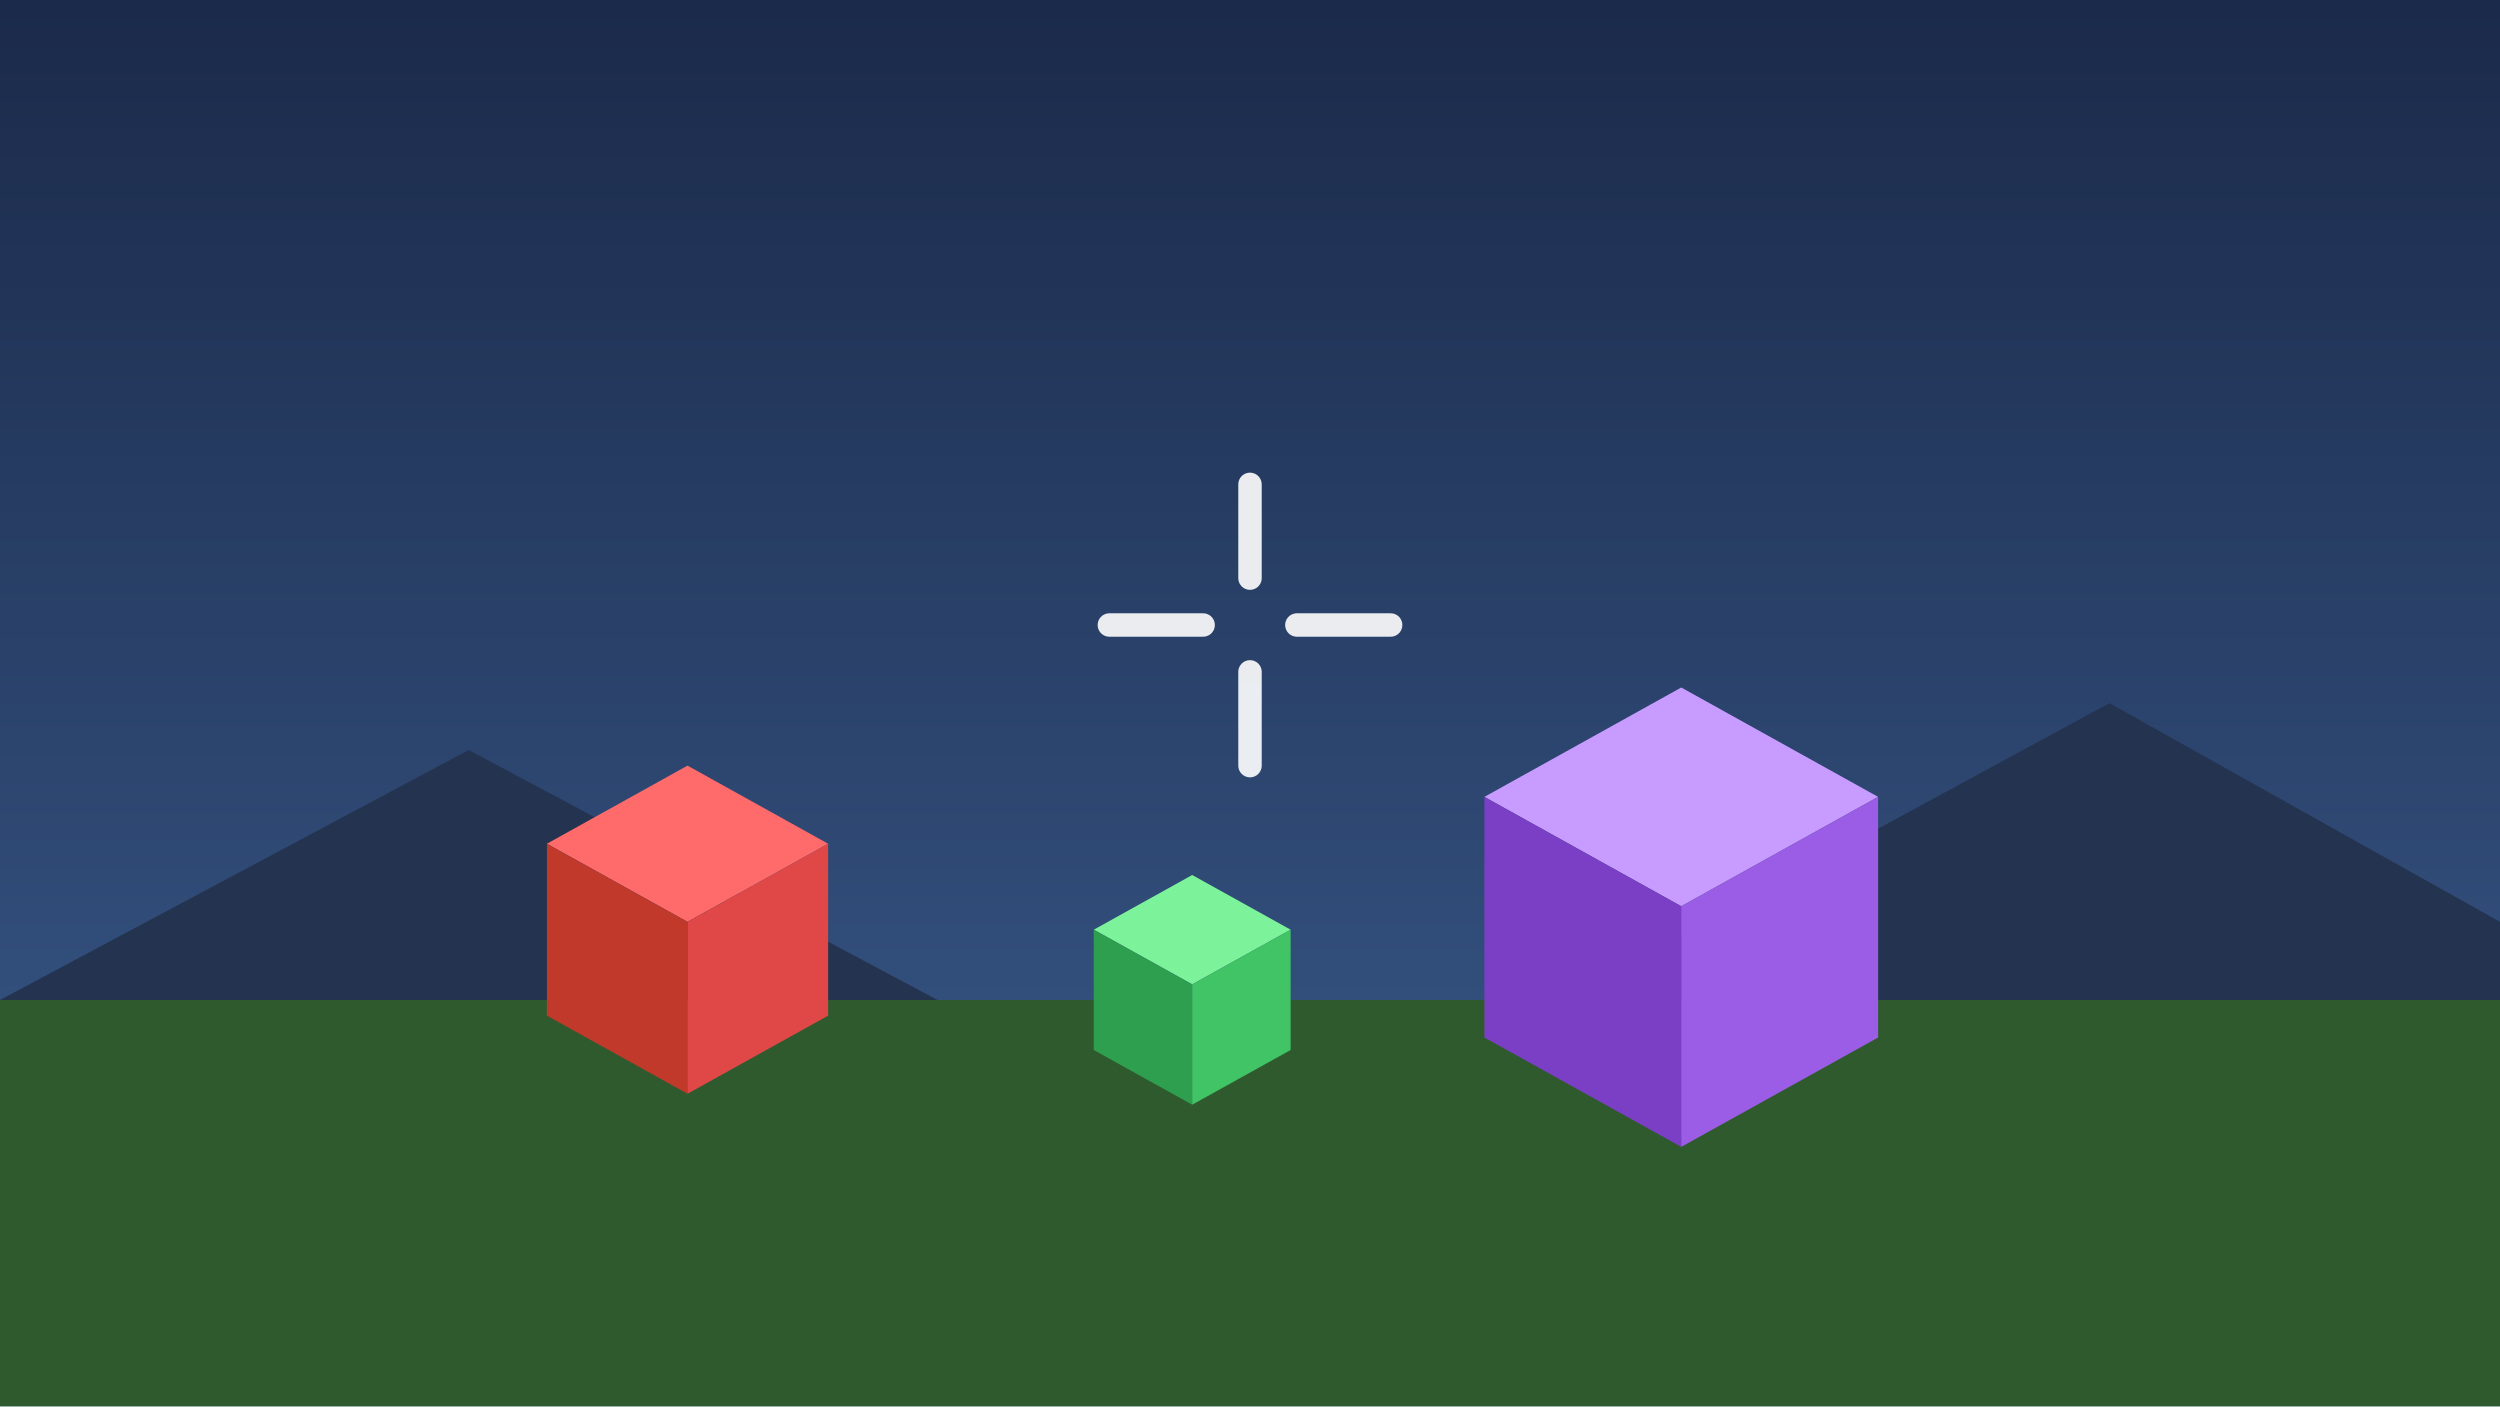
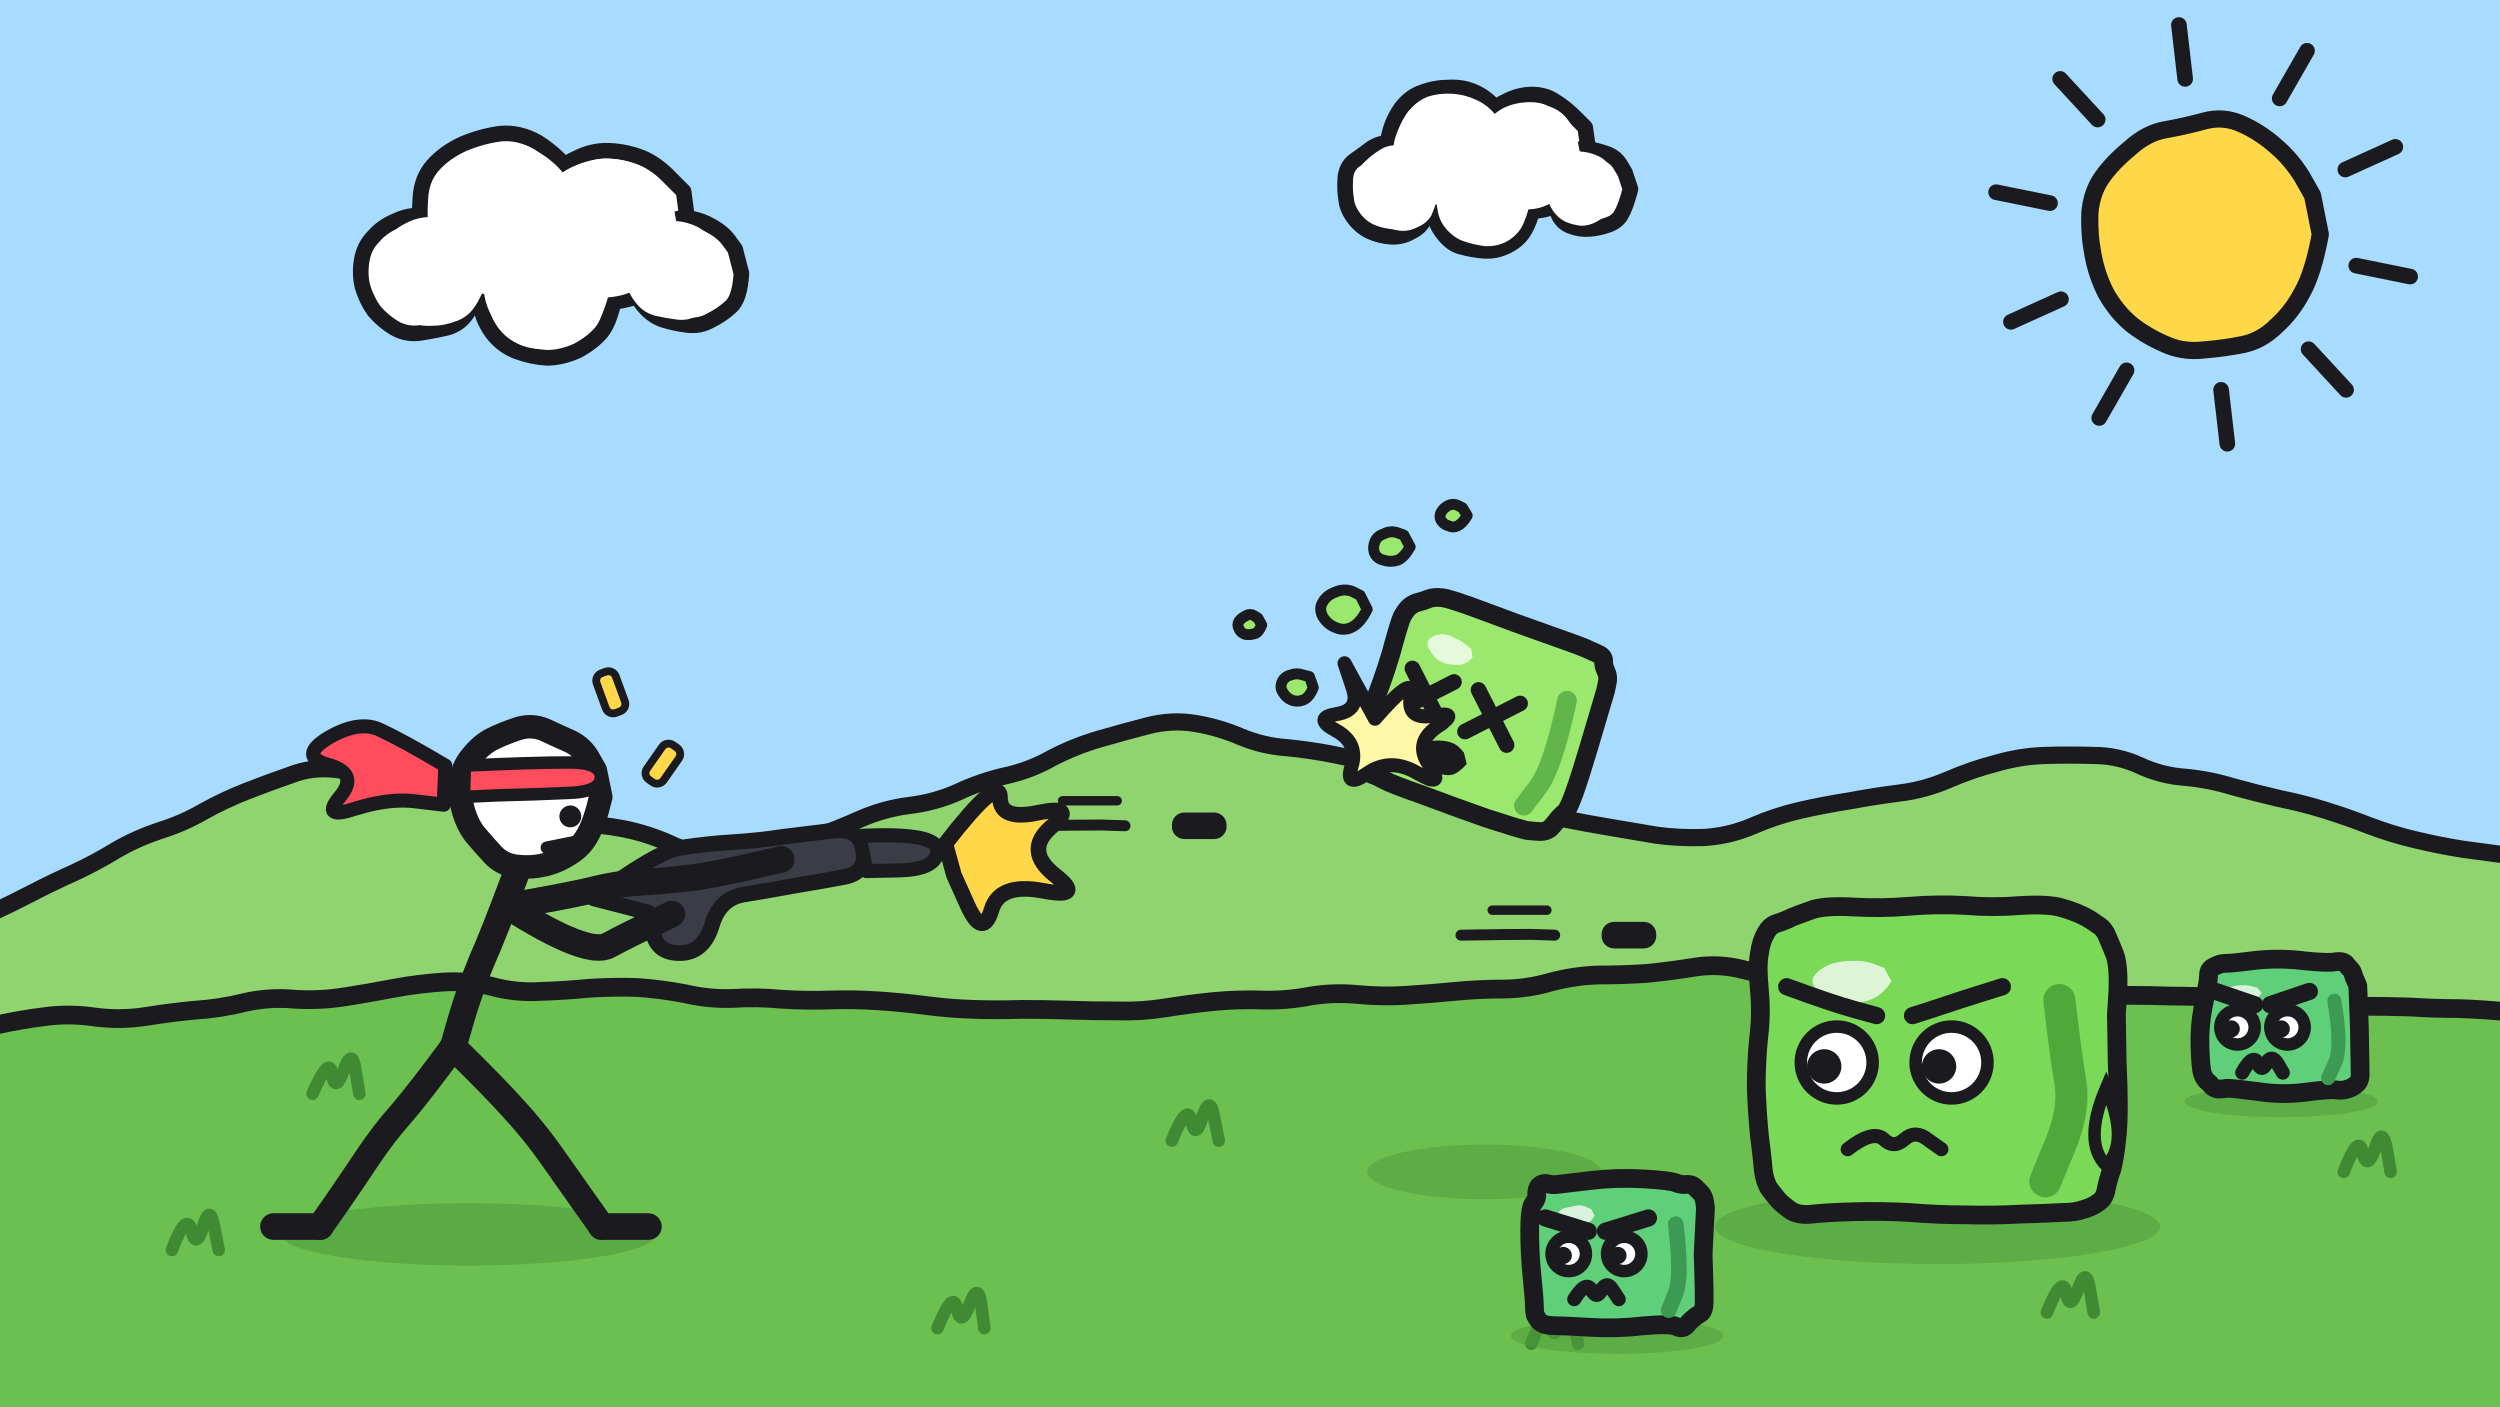
<svg xmlns="http://www.w3.org/2000/svg" viewBox="0 0 320 180">
-   <defs>
-     <linearGradient id="sky" x1="0" y1="0" x2="0" y2="1">
-       <stop offset="0" stop-color="#1b2a4a" />
-       <stop offset="1" stop-color="#3b5d8f" />
-     </linearGradient>
-   </defs>
-   <rect width="320" height="180" fill="url(#sky)" />
-   <rect y="128" width="320" height="52" fill="#2f5a2e" />
-   <polygon points="0,128 60,96 120,128" fill="#24334f" />
-   <polygon points="200,128 270,90 320,118 320,128" fill="#24334f" />
-   <g transform="translate(70,98)">
-     <polygon points="0,10 18,0 36,10 18,20" fill="#ff6b6b" />
-     <polygon points="0,10 18,20 18,42 0,32" fill="#c0392b" />
-     <polygon points="36,10 18,20 18,42 36,32" fill="#e04848" />
+   <rect width="320" height="180" fill="#a8dcff" />
+   <path d="M297.0 30.0 Q296.1 34.9 294.7 37.4 Q293.4 39.9 291.4 41.7 Q289.5 43.6 287.1 44.1 Q284.6 44.6 282.0 44.8 Q279.3 45.1 277.0 44.0 Q274.7 43.0 272.8 41.5 Q270.9 39.9 269.6 37.6 Q268.4 35.3 267.9 32.6 Q267.4 30.0 267.5 27.3 Q267.7 24.7 269.0 22.8 Q270.3 20.9 272.6 19.0 Q274.8 17.0 277.2 16.6 Q279.5 16.2 282.1 15.5 Q284.6 14.8 287.0 15.9 Q289.4 17.0 291.3 18.7 Q293.3 20.4 294.7 22.7 L296.0 25.0 Z" fill="#ffd84a" stroke="#1b1b1f" stroke-width="2.2" stroke-linejoin="round" />
+   <path d="M301.6 34.0 L308.5 35.4" fill="none" stroke="#1b1b1f" stroke-width="2.0" stroke-linecap="round" stroke-linejoin="round" />
+   <path d="M295.5 44.7 L300.3 49.9" fill="none" stroke="#1b1b1f" stroke-width="2.0" stroke-linecap="round" stroke-linejoin="round" />
+   <path d="M284.3 49.9 L285.1 56.8" fill="none" stroke="#1b1b1f" stroke-width="2.0" stroke-linecap="round" stroke-linejoin="round" />
+   <path d="M272.2 47.4 L268.7 53.5" fill="none" stroke="#1b1b1f" stroke-width="2.0" stroke-linecap="round" stroke-linejoin="round" />
+   <path d="M263.8 38.3 L257.4 41.2" fill="none" stroke="#1b1b1f" stroke-width="2.0" stroke-linecap="round" stroke-linejoin="round" />
+   <path d="M262.4 26.0 L255.5 24.6" fill="none" stroke="#1b1b1f" stroke-width="2.0" stroke-linecap="round" stroke-linejoin="round" />
+   <path d="M268.5 15.3 L263.7 10.1" fill="none" stroke="#1b1b1f" stroke-width="2.0" stroke-linecap="round" stroke-linejoin="round" />
+   <path d="M279.7 10.1 L278.9 3.2" fill="none" stroke="#1b1b1f" stroke-width="2.0" stroke-linecap="round" stroke-linejoin="round" />
+   <path d="M291.8 12.6 L295.3 6.5" fill="none" stroke="#1b1b1f" stroke-width="2.0" stroke-linecap="round" stroke-linejoin="round" />
+   <path d="M300.2 21.7 L306.6 18.8" fill="none" stroke="#1b1b1f" stroke-width="2.0" stroke-linecap="round" stroke-linejoin="round" />
+   <path d="M62.1 35.0 Q60.8 38.3 59.9 39.9 Q59.0 41.4 57.4 41.9 Q55.8 42.3 53.9 42.6 Q52.1 42.9 50.5 42.0 Q49.0 41.1 47.9 39.8 Q46.9 38.4 46.4 36.7 Q46.0 35.1 46.3 33.3 Q46.6 31.5 47.8 30.3 Q48.9 29.0 50.6 28.3 Q52.2 27.5 54.0 27.6 Q55.7 27.7 57.4 28.3 Q59.1 28.8 60.1 30.2 L61.0 31.5 Z" fill="#ffffff" stroke="#1b1b1f" stroke-width="2.0" stroke-linejoin="round" />
+   <path d="M75.5 28.0 Q74.2 32.5 72.7 34.5 Q71.2 36.5 68.8 37.7 Q66.4 38.9 63.9 38.5 Q61.5 38.1 59.5 37.4 Q57.5 36.7 55.9 34.7 Q54.3 32.6 54.0 30.3 Q53.6 28.0 53.8 25.5 Q53.9 22.9 55.4 21.2 Q56.9 19.5 59.3 18.4 Q61.7 17.4 64.1 17.1 Q66.5 16.9 68.8 18.2 Q71.0 19.6 72.5 21.4 L74.0 23.2 Z" fill="#ffffff" stroke="#1b1b1f" stroke-width="2.0" stroke-linejoin="round" />
+   <path d="M88.1 29.0 Q87.6 33.7 85.8 35.2 Q84.1 36.8 82.2 37.7 Q80.3 38.5 78.0 38.7 Q75.6 38.9 73.5 38.0 Q71.4 37.1 70.4 35.2 Q69.4 33.2 68.8 31.1 Q68.1 29.0 68.6 27.0 Q69.0 25.0 70.3 23.1 Q71.5 21.3 73.7 20.3 Q75.8 19.2 78.0 19.3 Q80.2 19.4 82.2 20.2 Q84.1 21.0 85.8 22.8 L87.5 24.5 Z" fill="#ffffff" stroke="#1b1b1f" stroke-width="2.0" stroke-linejoin="round" />
+   <path d="M94.9 35.0 Q94.7 38.3 93.5 39.3 Q92.4 40.3 91.0 41.0 Q89.6 41.8 88.0 41.6 Q86.4 41.4 85.1 41.0 Q83.7 40.6 82.6 39.4 Q81.5 38.2 81.1 36.6 Q80.8 35.0 81.1 33.5 Q81.4 31.9 82.6 30.7 Q83.8 29.6 85.1 28.7 Q86.5 27.8 88.0 27.9 Q89.6 28.1 91.0 28.9 Q92.5 29.7 93.3 30.8 L94.1 31.9 Z" fill="#ffffff" stroke="#1b1b1f" stroke-width="2.0" stroke-linejoin="round" />
+   <path d="M78.9 37.0 Q78.2 41.0 77.0 42.5 Q75.8 43.9 73.9 44.9 Q71.9 45.8 70.0 45.8 Q68.1 45.7 66.2 45.0 Q64.3 44.3 63.0 42.6 Q61.7 40.8 61.5 38.9 Q61.2 37.1 61.8 35.1 Q62.3 33.2 63.5 31.7 Q64.6 30.3 66.3 29.0 Q68.0 27.8 69.9 28.1 Q71.8 28.5 73.7 29.3 Q75.6 30.1 76.9 31.6 L78.3 33.2 Z" fill="#ffffff" stroke="#1b1b1f" stroke-width="2.0" stroke-linejoin="round" />
+   <path d="M62.8 34.8 Q61.7 37.9 60.8 39.2 Q59.9 40.6 58.4 41.1 Q56.9 41.7 55.3 41.7 Q53.6 41.8 52.1 41.1 Q50.6 40.4 49.6 39.2 Q48.7 37.9 48.1 36.3 Q47.6 34.7 48.1 33.2 Q48.6 31.6 49.6 30.4 Q50.6 29.2 52.1 28.5 Q53.7 27.7 55.3 27.8 Q57.0 27.9 58.4 28.5 Q59.9 29.1 60.9 30.3 L61.8 31.6 Z" fill="#ffffff" />
+   <path d="M75.1 28.3 Q74.0 32.6 72.5 34.3 Q71.0 36.1 68.8 37.2 Q66.7 38.4 64.4 38.1 Q62.1 37.8 60.2 37.1 Q58.3 36.4 56.9 34.5 Q55.5 32.6 55.2 30.5 Q54.8 28.3 55.1 26.0 Q55.3 23.7 56.6 22.1 Q57.9 20.4 60.1 19.6 Q62.3 18.7 64.6 18.4 Q66.8 18.1 68.8 19.4 Q70.9 20.6 72.2 22.3 L73.6 23.9 Z" fill="#ffffff" />
+   <path d="M86.7 29.2 Q86.0 33.4 84.5 34.8 Q82.9 36.3 81.2 37.2 Q79.5 38.0 77.4 38.1 Q75.2 38.2 73.4 37.4 Q71.5 36.6 70.4 34.9 Q69.3 33.2 68.9 31.2 Q68.5 29.3 68.7 27.3 Q68.9 25.4 70.2 23.8 Q71.4 22.2 73.4 21.3 Q75.4 20.4 77.4 20.3 Q79.5 20.3 81.3 21.0 Q83.1 21.8 84.6 23.5 L86.0 25.1 Z" fill="#ffffff" />
+   <path d="M92.9 34.8 Q92.6 37.6 91.6 38.7 Q90.6 39.7 89.3 40.4 Q88.0 41.1 86.6 40.9 Q85.1 40.7 83.8 40.4 Q82.4 40.0 81.5 38.9 Q80.5 37.7 80.1 36.2 Q79.8 34.7 80.2 33.3 Q80.5 31.9 81.6 30.8 Q82.7 29.7 83.9 28.9 Q85.2 28.1 86.6 28.3 Q88.0 28.4 89.4 29.1 Q90.7 29.9 91.5 30.9 L92.3 31.9 Z" fill="#ffffff" />
+   <path d="M78.2 36.6 Q77.4 40.1 76.3 41.4 Q75.2 42.8 73.5 43.6 Q71.8 44.4 69.9 44.6 Q68.1 44.8 66.5 44.1 Q64.8 43.3 63.7 41.7 Q62.5 40.0 62.1 38.3 Q61.7 36.6 62.3 34.8 Q62.8 33.0 63.9 31.6 Q64.9 30.3 66.6 29.2 Q68.2 28.1 70.0 28.4 Q71.7 28.7 73.4 29.5 Q75.1 30.3 76.2 31.7 L77.4 33.1 Z" fill="#ffffff" />
+   <path d="M183.9 24.2 Q183.0 26.8 182.4 27.9 Q181.9 29.1 180.6 29.7 Q179.4 30.4 178.0 30.3 Q176.6 30.2 175.3 29.6 Q174.1 29.0 173.3 27.9 Q172.4 26.7 172.3 25.5 Q172.1 24.2 172.2 22.8 Q172.3 21.4 173.3 20.6 Q174.3 19.9 175.5 19.0 Q176.7 18.2 178.0 18.3 Q179.4 18.4 180.4 19.0 Q181.5 19.6 182.3 20.7 L183.2 21.7 Z" fill="#ffffff" stroke="#1b1b1f" stroke-width="2.0" stroke-linejoin="round" />
+   <path d="M193.5 19.0 Q193.0 22.4 191.8 24.1 Q190.7 25.7 189.0 26.2 Q187.4 26.6 185.5 26.7 Q183.7 26.8 182.0 26.1 Q180.4 25.4 179.2 24.0 Q178.0 22.7 177.7 20.9 Q177.3 19.0 177.8 17.3 Q178.2 15.5 179.3 13.9 Q180.5 12.3 182.1 11.8 Q183.7 11.2 185.5 11.2 Q187.4 11.1 189.0 11.9 Q190.6 12.7 191.6 14.1 L192.6 15.5 Z" fill="#ffffff" stroke="#1b1b1f" stroke-width="2.0" stroke-linejoin="round" />
+   <path d="M203.4 19.8 Q202.5 22.9 201.6 24.2 Q200.7 25.5 199.2 26.3 Q197.7 27.0 196.1 27.0 Q194.5 27.1 193.1 26.2 Q191.7 25.3 190.4 24.2 Q189.1 23.1 188.7 21.4 Q188.3 19.7 188.7 18.1 Q189.2 16.5 190.1 15.2 Q191.0 13.8 192.7 13.0 Q194.4 12.1 196.1 12.1 Q197.8 12.1 199.1 13.0 Q200.4 13.8 201.7 15.1 L202.9 16.3 Z" fill="#ffffff" stroke="#1b1b1f" stroke-width="2.0" stroke-linejoin="round" />
+   <path d="M208.7 24.2 Q208.1 26.5 207.5 27.5 Q207.0 28.4 205.8 28.8 Q204.7 29.2 203.5 29.3 Q202.3 29.4 201.2 29.0 Q200.0 28.6 199.5 27.5 Q199.0 26.5 198.9 25.4 Q198.7 24.3 198.8 23.2 Q198.9 22.2 199.4 21.0 Q200.0 19.8 201.2 19.4 Q202.4 18.9 203.5 19.1 Q204.6 19.3 205.7 19.7 Q206.8 20.1 207.4 21.1 L208.0 22.1 Z" fill="#ffffff" stroke="#1b1b1f" stroke-width="2.0" stroke-linejoin="round" />
+   <path d="M196.5 25.8 Q195.8 28.5 195.0 29.7 Q194.3 30.8 192.9 31.5 Q191.5 32.2 190.0 32.1 Q188.5 32.0 187.1 31.6 Q185.8 31.3 184.8 30.0 Q183.8 28.8 183.5 27.3 Q183.2 25.7 183.6 24.2 Q183.9 22.6 184.8 21.4 Q185.6 20.2 187.0 19.8 Q188.5 19.4 190.0 19.1 Q191.6 18.8 192.9 19.5 Q194.2 20.3 195.1 21.5 L195.9 22.7 Z" fill="#ffffff" stroke="#1b1b1f" stroke-width="2.0" stroke-linejoin="round" />
+   <path d="M184.4 24.1 Q183.7 26.5 183.2 27.6 Q182.6 28.6 181.4 29.1 Q180.2 29.7 179.0 29.5 Q177.8 29.3 176.6 28.9 Q175.4 28.4 174.7 27.4 Q174.0 26.3 173.8 25.2 Q173.7 24.1 173.8 22.8 Q173.8 21.6 174.7 20.7 Q175.5 19.9 176.6 19.2 Q177.7 18.5 179.0 18.6 Q180.2 18.8 181.3 19.2 Q182.4 19.6 183.2 20.7 L184.0 21.7 Z" fill="#ffffff" />
+   <path d="M193.2 19.2 Q192.7 22.4 191.7 23.9 Q190.6 25.4 189.1 25.9 Q187.6 26.4 185.9 26.4 Q184.2 26.4 182.6 25.8 Q181.0 25.3 180.1 23.9 Q179.3 22.5 178.7 20.9 Q178.1 19.2 178.6 17.6 Q179.1 16.0 180.1 14.5 Q181.2 13.0 182.7 12.4 Q184.2 11.9 185.9 12.0 Q187.5 12.1 189.0 12.8 Q190.5 13.5 191.5 14.8 L192.5 16.0 Z" fill="#ffffff" />
+   <path d="M202.3 19.9 Q201.6 22.9 200.7 24.0 Q199.9 25.2 198.5 26.0 Q197.1 26.8 195.5 26.8 Q194.0 26.8 192.7 26.0 Q191.5 25.1 190.3 24.1 Q189.2 23.1 188.9 21.5 Q188.5 19.9 188.9 18.5 Q189.3 17.0 190.2 15.8 Q191.0 14.6 192.5 13.8 Q194.0 13.1 195.6 13.1 Q197.1 13.1 198.5 13.7 Q199.9 14.2 200.8 15.5 L201.7 16.8 Z" fill="#ffffff" />
+   <path d="M207.2 24.1 Q206.6 26.2 206.1 26.9 Q205.5 27.7 204.5 28.3 Q203.5 28.9 202.4 28.9 Q201.4 28.8 200.4 28.4 Q199.4 27.9 198.8 27.0 Q198.2 26.1 198.0 25.1 Q197.9 24.1 197.9 23.1 Q198.0 22.1 198.7 21.1 Q199.3 20.2 200.3 19.7 Q201.4 19.2 202.4 19.4 Q203.5 19.5 204.4 19.9 Q205.4 20.3 206.0 21.2 L206.6 22.1 Z" fill="#ffffff" />
+   <path d="M196.0 25.4 Q195.4 28.0 194.7 29.2 Q194.0 30.3 192.7 31.0 Q191.4 31.6 190.0 31.5 Q188.6 31.3 187.4 30.9 Q186.2 30.5 185.2 29.4 Q184.2 28.3 184.0 26.8 Q183.7 25.4 184.2 24.1 Q184.7 22.7 185.3 21.7 Q186.0 20.6 187.3 20.1 Q188.6 19.5 190.0 19.3 Q191.4 19.1 192.6 19.8 Q193.7 20.5 194.6 21.6 L195.5 22.7 Z" fill="#ffffff" />
+   <path d="M-10.0 120.0 Q-4.1 118.2 -1.4 117.0 Q1.4 115.7 4.1 114.3 Q6.8 112.9 9.5 111.7 Q12.3 110.4 14.9 108.8 Q17.5 107.3 20.5 106.3 Q23.4 105.4 26.0 103.9 Q28.7 102.4 31.5 101.3 Q34.3 100.2 37.2 99.2 Q40.0 98.1 43.1 98.5 Q46.2 98.8 49.3 99.5 Q52.3 100.2 55.3 101.3 Q58.3 102.4 61.4 102.8 Q64.4 103.3 67.4 104.3 Q70.4 105.3 73.6 105.4 Q76.8 105.5 79.9 106.1 Q82.9 106.7 85.8 108.0 Q88.7 109.4 91.9 109.8 Q95.1 110.2 98.1 109.2 Q101.2 108.3 104.2 107.2 Q107.3 106.1 110.2 104.8 Q113.2 103.5 116.4 103.1 Q119.7 102.7 122.6 101.4 Q125.6 100.0 128.7 99.3 Q131.9 98.6 134.7 97.0 Q137.6 95.5 140.7 94.6 Q143.8 93.7 146.9 92.9 Q150.0 92.1 153.0 92.6 Q156.0 93.1 158.8 94.3 Q161.7 95.5 164.7 95.7 Q167.8 96.0 170.8 96.6 Q173.8 97.2 176.7 98.0 Q179.7 98.7 182.6 99.6 Q185.5 100.4 188.4 101.6 Q191.2 102.9 194.2 103.6 Q197.1 104.2 200.1 104.8 Q203.1 105.4 206.1 105.9 Q209.1 106.4 212.0 106.9 Q214.8 107.3 218.1 107.2 Q221.4 107.0 224.4 105.7 Q227.4 104.4 230.5 103.7 Q233.6 103.0 236.8 102.5 Q240.0 101.9 243.2 101.5 Q246.4 101.1 249.4 99.8 Q252.4 98.5 255.5 97.7 Q258.6 96.8 261.7 96.7 Q264.8 96.6 268.0 96.7 Q271.1 96.7 273.9 98.0 Q276.7 99.3 279.8 99.5 Q282.9 99.8 285.8 100.7 Q288.7 101.5 291.7 102.2 Q294.7 102.8 297.6 103.7 Q300.5 104.6 303.3 105.7 Q306.2 106.8 309.2 107.5 Q312.1 108.2 315.2 108.7 Q318.2 109.1 321.2 109.5 Q324.2 109.9 327.4 111.0 Q330.5 112.0 330.4 115.0 Q330.3 118.0 329.9 121.0 Q329.5 124.0 329.4 127.0 Q329.3 130.0 330.0 133.0 Q330.8 136.0 330.5 139.0 Q330.3 142.0 329.8 145.0 Q329.3 148.0 329.9 151.0 Q330.6 154.0 330.6 157.0 Q330.7 160.0 330.5 163.0 Q330.4 166.0 329.9 169.0 Q329.4 172.0 329.9 175.0 Q330.4 178.0 330.0 181.0 Q329.6 184.0 329.8 187.3 Q330.0 190.6 327.0 190.2 Q323.9 189.7 320.9 190.1 Q317.9 190.5 314.8 190.2 Q311.8 189.8 308.8 189.7 Q305.7 189.6 302.7 189.5 Q299.6 189.4 296.6 189.7 Q293.6 190.1 290.5 189.7 Q287.5 189.2 284.5 189.7 Q281.4 190.1 278.4 189.7 Q275.4 189.3 272.3 189.3 Q269.3 189.3 266.2 189.3 Q263.2 189.2 260.2 189.9 Q257.1 190.6 254.1 190.5 Q251.1 190.4 248.0 190.0 Q245.0 189.7 242.0 189.5 Q238.9 189.4 235.9 189.9 Q232.9 190.4 229.8 190.0 Q226.8 189.6 223.8 189.8 Q220.7 190.0 217.7 190.4 Q214.6 190.8 211.6 190.7 Q208.6 190.7 205.5 190.7 Q202.5 190.8 199.5 190.6 Q196.4 190.4 193.4 189.9 Q190.4 189.3 187.3 189.5 Q184.3 189.7 181.2 189.6 Q178.2 189.4 175.2 189.4 Q172.1 189.3 169.1 189.8 Q166.1 190.2 163.0 189.9 Q160.0 189.7 157.0 189.7 Q153.9 189.8 150.9 189.7 Q147.9 189.7 144.8 190.2 Q141.8 190.7 138.8 190.0 Q135.7 189.4 132.7 190.0 Q129.6 190.5 126.6 190.3 Q123.6 190.1 120.5 189.9 Q117.5 189.7 114.5 189.7 Q111.4 189.6 108.4 189.5 Q105.4 189.5 102.3 189.9 Q99.3 190.3 96.2 190.3 Q93.2 190.3 90.2 190.0 Q87.1 189.6 84.1 190.2 Q81.1 190.7 78.0 190.1 Q75.0 189.4 72.0 189.8 Q68.9 190.3 65.9 190.2 Q62.9 190.2 59.8 190.2 Q56.8 190.3 53.8 190.0 Q50.7 189.7 47.7 190.1 Q44.6 190.5 41.6 190.6 Q38.6 190.6 35.5 190.6 Q32.5 190.7 29.5 190.6 Q26.4 190.6 23.4 190.2 Q20.4 189.8 17.3 189.5 Q14.3 189.2 11.2 190.0 Q8.2 190.8 5.2 190.4 Q2.1 190.1 -0.9 190.1 Q-3.9 190.2 -7.1 190.1 Q-10.3 190.0 -10.3 186.8 Q-10.3 183.6 -10.4 180.5 Q-10.6 177.3 -10.4 174.1 Q-10.1 170.9 -10.2 167.7 Q-10.4 164.5 -10.5 161.4 Q-10.7 158.2 -10.6 155.0 Q-10.6 151.8 -9.9 148.6 Q-9.3 145.5 -9.5 142.3 Q-9.7 139.1 -9.4 135.9 Q-9.2 132.7 -9.4 129.5 L-9.5 126.4 Z" fill="#8fd46f" stroke="#1b1b1f" stroke-width="2.2" stroke-linejoin="round" />
+   <path d="M-10.0 132.0 Q-3.6 131.8 -0.5 131.2 Q2.7 130.5 5.9 130.1 Q9.0 129.7 12.3 130.2 Q15.5 130.6 18.7 130.1 Q21.8 129.6 25.0 129.3 Q28.2 129.1 31.4 128.3 Q34.5 127.6 37.7 127.9 Q40.9 128.1 44.1 127.6 Q47.3 127.1 50.4 126.5 Q53.6 125.9 56.8 125.7 Q60.0 125.5 63.1 126.3 Q66.1 127.1 69.2 126.9 Q72.3 126.8 75.4 126.5 Q78.5 126.3 81.6 126.4 Q84.6 126.6 87.7 127.2 Q90.7 127.9 93.8 127.8 Q96.9 127.6 100.0 127.9 Q103.1 128.1 106.2 128.0 Q109.3 127.9 112.3 128.1 Q115.4 128.3 118.5 128.7 Q121.5 129.1 124.6 129.2 Q127.7 129.3 130.8 129.2 Q133.9 129.2 136.9 129.3 Q140.0 129.4 143.1 129.4 Q146.1 129.5 149.2 129.0 Q152.3 128.5 155.3 128.2 Q158.4 127.9 161.5 128.0 Q164.6 128.1 167.7 127.5 Q170.7 127.0 173.8 127.3 Q177.0 127.6 180.0 127.4 Q183.1 127.2 186.2 126.9 Q189.3 126.6 192.3 126.6 Q195.4 126.6 198.5 125.7 Q201.5 124.9 204.6 124.8 Q207.7 124.8 210.8 124.6 Q213.8 124.3 216.9 123.8 Q220.0 123.3 223.1 124.1 Q226.1 124.9 229.2 124.4 Q232.3 123.9 235.3 124.9 Q238.3 125.8 241.4 125.7 Q244.4 125.6 247.5 126.0 Q250.5 126.4 253.6 125.9 Q256.7 125.3 259.7 126.1 Q262.7 127.0 265.8 127.2 Q268.8 127.4 271.9 127.4 Q275.0 127.4 278.0 127.5 Q281.1 127.5 284.2 127.7 Q287.2 127.9 290.3 127.9 Q293.3 128.0 296.4 128.4 Q299.4 128.9 302.5 128.8 Q305.5 128.8 308.6 128.9 Q311.7 129.1 314.7 129.1 Q317.8 129.2 320.8 129.5 Q323.9 129.9 326.9 129.9 Q329.9 130.0 329.6 133.0 Q329.3 136.0 329.4 139.0 Q329.6 142.0 329.9 145.0 Q330.3 148.0 330.0 151.0 Q329.6 154.0 330.0 157.0 Q330.4 160.0 330.2 163.0 Q330.0 166.0 330.0 169.0 Q330.0 172.0 329.8 175.0 Q329.6 178.0 330.2 181.0 Q330.7 184.0 330.3 187.3 Q330.0 190.6 327.0 190.5 Q323.9 190.5 320.9 190.2 Q317.9 189.8 314.8 190.2 Q311.8 190.5 308.8 190.2 Q305.7 189.9 302.7 189.6 Q299.6 189.4 296.6 189.8 Q293.6 190.1 290.5 190.3 Q287.5 190.4 284.5 190.1 Q281.4 189.8 278.4 190.0 Q275.4 190.1 272.3 190.1 Q269.3 190.1 266.2 190.3 Q263.2 190.5 260.2 190.1 Q257.1 189.7 254.1 190.0 Q251.1 190.2 248.0 189.7 Q245.0 189.2 242.0 189.6 Q238.9 190.0 235.9 189.9 Q232.9 189.7 229.8 189.5 Q226.8 189.3 223.8 189.3 Q220.7 189.2 217.7 190.0 Q214.6 190.8 211.6 190.0 Q208.6 189.3 205.5 190.0 Q202.5 190.6 199.5 190.0 Q196.4 189.3 193.4 189.4 Q190.4 189.5 187.3 190.0 Q184.3 190.4 181.2 190.0 Q178.2 189.7 175.2 189.8 Q172.1 189.9 169.1 190.0 Q166.1 190.1 163.0 189.9 Q160.0 189.8 157.0 189.9 Q153.9 190.1 150.9 189.9 Q147.9 189.7 144.8 189.7 Q141.8 189.7 138.8 190.2 Q135.7 190.8 132.7 190.3 Q129.6 189.8 126.6 189.7 Q123.6 189.7 120.5 189.5 Q117.5 189.4 114.5 189.7 Q111.4 189.9 108.4 189.9 Q105.4 189.9 102.3 190.3 Q99.3 190.6 96.2 190.5 Q93.2 190.5 90.2 189.9 Q87.1 189.4 84.1 190.0 Q81.1 190.7 78.0 190.0 Q75.0 189.4 72.0 190.0 Q68.9 190.6 65.9 190.4 Q62.9 190.2 59.8 190.0 Q56.8 189.8 53.8 190.3 Q50.7 190.8 47.7 190.4 Q44.6 190.1 41.6 189.8 Q38.6 189.5 35.5 189.9 Q32.5 190.2 29.5 190.4 Q26.4 190.5 23.4 190.6 Q20.4 190.7 17.3 190.0 Q14.3 189.3 11.2 190.0 Q8.2 190.6 5.2 190.2 Q2.1 189.7 -0.9 189.8 Q-3.9 189.8 -7.1 189.9 Q-10.4 190.0 -10.1 186.8 Q-9.9 183.6 -9.8 180.3 Q-9.7 177.1 -10.1 173.9 Q-10.5 170.7 -10.4 167.4 Q-10.4 164.2 -9.9 161.0 Q-9.3 157.8 -9.9 154.6 Q-10.5 151.3 -10.2 148.1 Q-10.0 144.9 -10.0 141.7 L-10.1 138.4 Z" fill="#6cc04f" stroke="#1b1b1f" stroke-width="2.4" stroke-linejoin="round" />
+   <path d="M22.0 160.0 Q23.9 155.0 24.5 157.5 Q25.1 160.0 26.0 157.0 Q26.9 154.0 27.4 157.0 L28.0 160.0" fill="none" stroke="#3f8a33" stroke-width="1.6" stroke-linecap="round" stroke-linejoin="round" />
+   <path d="M120.0 170.0 Q122.0 165.0 122.5 167.5 Q123.0 170.0 124.1 167.0 Q125.2 164.0 125.6 167.0 L126.0 170.0" fill="none" stroke="#3f8a33" stroke-width="1.6" stroke-linecap="round" stroke-linejoin="round" />
+   <path d="M150.0 146.0 Q152.0 141.0 152.5 143.5 Q153.0 146.0 153.9 143.0 Q154.9 140.0 155.4 143.0 L156.0 146.0" fill="none" stroke="#3f8a33" stroke-width="1.6" stroke-linecap="round" stroke-linejoin="round" />
+   <path d="M262.0 168.0 Q264.0 163.0 264.5 165.5 Q264.9 168.0 266.0 165.0 Q267.0 162.0 267.5 165.0 L268.0 168.0" fill="none" stroke="#3f8a33" stroke-width="1.6" stroke-linecap="round" stroke-linejoin="round" />
+   <path d="M300.0 150.0 Q301.9 145.0 302.4 147.5 Q303.0 150.0 304.0 147.0 Q304.9 144.0 305.5 147.0 L306.0 150.0" fill="none" stroke="#3f8a33" stroke-width="1.6" stroke-linecap="round" stroke-linejoin="round" />
+   <path d="M40.0 140.0 Q42.2 135.0 42.5 137.5 Q42.9 140.0 44.0 137.0 Q45.1 134.0 45.5 137.0 L46.0 140.0" fill="none" stroke="#3f8a33" stroke-width="1.6" stroke-linecap="round" stroke-linejoin="round" />
+   <path d="M196.0 172.0 Q198.0 167.0 198.4 169.5 Q198.9 172.0 199.8 169.0 Q200.8 166.0 201.4 169.0 L202.0 172.0" fill="none" stroke="#3f8a33" stroke-width="1.6" stroke-linecap="round" stroke-linejoin="round" />
+   <g transform="rotate(0.0 292.0 131.5)">
+     <ellipse cx="292.0" cy="141.0" rx="12.4" ry="2.0" fill="#4f9d3c" opacity="0.55" />
+     <path d="M302.0 131.5 Q302.1 136.8 302.1 137.5 Q302.1 138.2 301.8 138.6 Q301.4 139.0 301.0 139.2 Q300.6 139.4 300.1 139.5 Q299.7 139.6 298.9 139.5 Q298.2 139.4 295.1 139.8 Q292.0 140.2 288.9 139.7 Q285.8 139.3 285.1 139.3 Q284.5 139.4 283.9 139.4 Q283.4 139.3 283.1 139.0 Q282.9 138.7 282.5 138.4 Q282.1 138.0 281.9 137.4 Q281.7 136.8 281.6 134.1 Q281.5 131.5 282.0 128.9 Q282.5 126.3 282.6 125.8 Q282.7 125.2 282.7 124.7 Q282.7 124.2 283.1 123.9 Q283.4 123.7 283.9 123.5 Q284.3 123.3 285.1 123.3 Q285.8 123.3 288.9 122.9 Q292.0 122.6 295.1 123.0 Q298.1 123.3 299.0 123.1 Q299.8 123.0 300.2 123.3 Q300.5 123.7 300.8 124.0 Q301.1 124.3 301.2 124.7 Q301.3 125.1 301.6 125.7 L301.8 126.2 Z" fill="#5fcf7a" stroke="#1b1b1f" stroke-width="2.4" stroke-linejoin="round" />
+     <path d="M298.8 128.1 Q299.8 134.1 298.9 136.0 L298.0 138.0" fill="none" stroke="#3c9a52" stroke-width="1.8" stroke-linecap="round" stroke-linejoin="round" />
+     <path d="M289.5 127.1 Q289.0 127.9 288.5 128.0 Q287.9 128.1 287.2 128.1 Q286.6 128.0 285.9 127.9 Q285.2 127.9 285.1 127.5 Q285.0 127.1 285.2 126.7 Q285.4 126.3 286.0 126.2 Q286.5 126.1 287.2 126.1 Q287.8 126.1 288.4 126.3 L288.9 126.4 Z" fill="#ffffff" opacity="0.75" />
+     <circle cx="286.4" cy="131.5" r="2.2" fill="#fff" stroke="#1b1b1f" stroke-width="1.6" />
+     <circle cx="285.6" cy="131.7" r="1.1" fill="#1b1b1f" />
+     <circle cx="292.8" cy="131.5" r="2.2" fill="#fff" stroke="#1b1b1f" stroke-width="1.6" />
+     <circle cx="292.0" cy="131.7" r="1.1" fill="#1b1b1f" />
+     <path d="M283.6 126.9 L288.6 128.6" fill="none" stroke="#1b1b1f" stroke-width="2.2" stroke-linecap="round" stroke-linejoin="round" />
+     <path d="M295.6 126.9 L290.6 128.6" fill="none" stroke="#1b1b1f" stroke-width="2.2" stroke-linecap="round" stroke-linejoin="round" />
+     <path d="M287.0 137.3 Q288.4 134.8 289.0 136.1 Q289.5 137.3 290.1 136.1 Q290.7 134.9 291.5 136.1 L292.2 137.3" fill="none" stroke="#1b1b1f" stroke-width="1.8" stroke-linecap="round" stroke-linejoin="round" />
  </g>
-   <g transform="translate(190,88) scale(1.4)">
-     <polygon points="0,10 18,0 36,10 18,20" fill="#c79bff" />
-     <polygon points="0,10 18,20 18,42 0,32" fill="#7a3fc4" />
-     <polygon points="36,10 18,20 18,42 36,32" fill="#9b5de5" />
+   <g transform="rotate(0.0 248.0 136.0)">
+     <ellipse cx="248.0" cy="157.0" rx="28.5" ry="4.8" fill="#4f9d3c" opacity="0.55" />
+     <path d="M271.0 136.0 Q271.3 142.2 271.0 145.3 Q270.7 148.3 270.3 149.7 Q269.8 151.1 269.6 152.2 Q269.4 153.4 268.6 153.9 Q267.8 154.5 266.7 154.8 Q265.6 155.2 263.9 155.2 Q262.2 155.3 258.7 155.4 Q255.1 155.6 251.6 155.5 Q248.0 155.5 244.4 155.2 Q240.9 155.0 237.3 155.1 Q233.8 155.2 232.0 155.4 Q230.3 155.6 229.3 155.0 Q228.3 154.3 227.7 153.7 Q227.1 153.0 226.5 152.2 Q225.9 151.3 225.7 149.8 Q225.6 148.4 225.2 145.3 Q224.9 142.2 224.8 139.1 Q224.8 136.0 225.1 132.9 Q225.5 129.8 225.2 126.7 Q224.9 123.6 225.2 122.1 Q225.4 120.5 226.0 119.5 Q226.5 118.5 227.4 118.2 Q228.4 117.9 229.4 117.4 Q230.4 117.0 232.1 116.4 Q233.8 115.9 237.3 116.1 Q240.9 116.3 244.4 116.0 Q248.0 115.7 251.6 115.9 Q255.1 116.2 258.7 115.9 Q262.3 115.7 263.9 116.2 Q265.6 116.7 266.6 117.2 Q267.6 117.7 268.4 118.3 Q269.3 118.8 269.7 119.8 Q270.1 120.7 270.7 122.2 Q271.2 123.6 271.1 126.7 L270.9 129.8 Z" fill="#7ad957" stroke="#1b1b1f" stroke-width="2.4" stroke-linejoin="round" />
+     <path d="M263.6 128.0 Q264.4 135.0 265.0 138.5 Q265.6 142.0 263.7 146.6 L261.8 151.2" fill="none" stroke="#4fa83a" stroke-width="4.1" stroke-linecap="round" stroke-linejoin="round" />
+     <path d="M242.1 125.6 Q241.1 127.2 239.8 127.8 Q238.5 128.4 236.9 128.3 Q235.3 128.3 234.1 127.8 Q232.8 127.2 232.3 126.4 Q231.7 125.5 232.3 124.8 Q232.9 124.0 234.1 123.5 Q235.3 123.0 237.0 123.0 Q238.6 122.9 239.9 123.4 L241.2 123.9 Z" fill="#ffffff" opacity="0.75" />
+     <path d="M269.6 139.2 q3 7 0 10 q-3 -3 0 -10z" fill="#7ad957" stroke="#1b1b1f" stroke-width="1.6" />
+     <circle cx="235.1" cy="136.0" r="4.6" fill="#fff" stroke="#1b1b1f" stroke-width="1.6" />
+     <circle cx="233.5" cy="136.5" r="2.2" fill="#1b1b1f" />
+     <circle cx="249.8" cy="136.0" r="4.6" fill="#fff" stroke="#1b1b1f" stroke-width="1.6" />
+     <circle cx="248.2" cy="136.5" r="2.2" fill="#1b1b1f" />
+     <path d="M228.7 126.3 Q234.4 128.4 237.3 129.2 L240.2 130.0" fill="none" stroke="#1b1b1f" stroke-width="2.2" stroke-linecap="round" stroke-linejoin="round" />
+     <path d="M256.3 126.3 Q250.5 128.1 247.6 129.1 L244.8 130.0" fill="none" stroke="#1b1b1f" stroke-width="2.2" stroke-linecap="round" stroke-linejoin="round" />
+     <path d="M236.5 147.1 Q239.7 144.6 241.1 145.8 Q242.4 147.1 243.8 145.8 Q245.2 144.6 246.8 145.9 L248.5 147.1" fill="none" stroke="#1b1b1f" stroke-width="1.8" stroke-linecap="round" stroke-linejoin="round" />
  </g>
-   <g transform="translate(140,112) scale(0.7)">
-     <polygon points="0,10 18,0 36,10 18,20" fill="#7cf29a" />
-     <polygon points="0,10 18,20 18,42 0,32" fill="#2e9e4f" />
-     <polygon points="36,10 18,20 18,42 36,32" fill="#41c466" />
+   <ellipse cx="190" cy="150" rx="15" ry="3.5" fill="#4f9d3c" opacity="0.55" />
+   <g transform="rotate(18.0 190.0 91.5)">
+     <path d="M204.0 91.5 Q204.2 99.3 203.7 100.1 Q203.2 100.9 203.0 101.5 Q202.8 102.1 202.5 102.7 Q202.1 103.3 201.4 103.5 Q200.7 103.7 199.7 103.9 Q198.7 104.0 194.3 104.0 Q190.0 103.9 185.7 103.7 Q181.3 103.6 180.4 103.4 Q179.4 103.2 178.7 103.2 Q177.9 103.1 177.7 102.6 Q177.5 102.0 176.8 101.6 Q176.2 101.1 176.0 100.2 Q175.7 99.2 176.0 95.4 Q176.3 91.5 176.2 87.6 Q176.0 83.7 176.1 82.8 Q176.3 81.8 176.6 81.3 Q177.0 80.7 177.5 80.4 Q178.0 80.1 178.6 79.6 Q179.2 79.1 180.3 78.9 Q181.3 78.7 185.7 78.9 Q190.0 79.1 194.3 79.2 Q198.6 79.3 199.7 79.4 Q200.7 79.5 201.5 79.6 Q202.3 79.7 202.4 80.3 Q202.6 80.9 203.1 81.4 Q203.6 81.9 203.7 82.8 L203.8 83.8 Z" fill="#9be86f" stroke="#1b1b1f" stroke-width="2.4" stroke-linejoin="round" />
+     <path d="M199.5 86.5 Q200.4 95.2 199.4 98.1 L198.4 101.0" fill="none" stroke="#62b548" stroke-width="2.5" stroke-linecap="round" stroke-linejoin="round" />
+     <path d="M186.3 85.0 Q185.8 86.1 185.0 86.4 Q184.2 86.7 183.2 86.8 Q182.3 86.8 181.6 86.4 Q181.0 86.0 180.5 85.5 Q180.0 84.9 180.4 84.3 Q180.7 83.8 181.5 83.4 Q182.3 83.1 183.3 83.3 Q184.3 83.4 185.0 83.7 L185.8 84.0 Z" fill="#ffffff" opacity="0.75" />
+     <path d="M179.4 88.7 L185.0 94.3" fill="none" stroke="#1b1b1f" stroke-width="2.0" stroke-linecap="round" stroke-linejoin="round" />
+     <path d="M179.4 94.3 L185.0 88.7" fill="none" stroke="#1b1b1f" stroke-width="2.0" stroke-linecap="round" stroke-linejoin="round" />
+     <path d="M188.3 88.7 L193.9 94.3" fill="none" stroke="#1b1b1f" stroke-width="2.0" stroke-linecap="round" stroke-linejoin="round" />
+     <path d="M188.3 94.3 L193.9 88.7" fill="none" stroke="#1b1b1f" stroke-width="2.0" stroke-linecap="round" stroke-linejoin="round" />
+     <path d="M189.8 98.2 Q189.1 99.7 188.4 100.1 Q187.6 100.5 186.7 100.4 Q185.7 100.4 184.9 100.0 Q184.1 99.6 183.8 98.9 Q183.5 98.1 183.9 97.5 Q184.2 96.9 185.0 96.6 Q185.7 96.3 186.6 96.2 Q187.6 96.1 188.3 96.5 L189.0 96.9 Z" fill="#1b1b1f" />
  </g>
-   <g stroke="#fff" stroke-width="3" stroke-linecap="round" opacity="0.9">
-     <line x1="160" y1="62" x2="160" y2="74" />
-     <line x1="160" y1="86" x2="160" y2="98" />
-     <line x1="142" y1="80" x2="154" y2="80" />
-     <line x1="166" y1="80" x2="178" y2="80" />
+   <path d="M175.0 78.0 Q174.1 79.8 173.0 80.3 Q172.0 80.8 170.9 80.3 Q169.9 79.9 169.3 78.9 Q168.8 77.9 169.3 77.1 Q169.8 76.2 170.9 75.8 Q172.0 75.3 173.1 75.7 L174.1 76.2 Z" fill="#9be86f" stroke="#1b1b1f" stroke-width="1.4" stroke-linejoin="round" />
+   <path d="M168.1 88.0 Q167.6 89.3 166.8 89.6 Q166.0 89.9 165.3 89.6 Q164.6 89.3 164.2 88.6 Q163.8 88.0 164.1 87.3 Q164.4 86.6 165.2 86.4 Q166.0 86.1 166.8 86.4 L167.6 86.6 Z" fill="#9be86f" stroke="#1b1b1f" stroke-width="1.4" stroke-linejoin="round" />
+   <path d="M180.5 70.0 Q179.7 71.4 178.9 71.7 Q178.0 72.0 177.1 71.7 Q176.2 71.5 175.9 70.7 Q175.7 70.0 176.0 69.3 Q176.3 68.6 177.2 68.3 Q178.0 67.9 178.9 68.2 L179.7 68.5 Z" fill="#9be86f" stroke="#1b1b1f" stroke-width="1.4" stroke-linejoin="round" />
+   <path d="M161.5 80.0 Q161.1 81.0 160.6 81.1 Q160.0 81.3 159.4 81.2 Q158.8 81.0 158.6 80.5 Q158.3 80.0 158.6 79.5 Q158.9 79.1 159.5 78.8 Q160.0 78.5 160.5 78.8 L161.0 79.1 Z" fill="#9be86f" stroke="#1b1b1f" stroke-width="1.4" stroke-linejoin="round" />
+   <path d="M187.8 66.0 Q187.2 67.0 186.6 67.3 Q186.0 67.6 185.4 67.3 Q184.7 67.1 184.4 66.5 Q184.2 66.0 184.5 65.5 Q184.8 65.0 185.4 64.7 Q186.0 64.4 186.6 64.7 L187.2 65.0 Z" fill="#9be86f" stroke="#1b1b1f" stroke-width="1.4" stroke-linejoin="round" />
+   <path d="M176.0 92.0 Q181.2 86.0 180.6 89.1 Q180.0 92.2 183.5 91.6 Q187.0 91.0 184.0 93.0 Q180.9 95.1 183.0 98.0 Q185.0 101.0 181.5 99.0 Q178.0 96.9 175.0 99.0 Q172.1 101.0 173.0 98.1 Q173.9 95.1 171.0 93.5 Q168.0 91.9 171.1 91.4 Q174.2 90.9 173.1 87.9 L172.1 84.9 Z" fill="#fff7a8" stroke="#1b1b1f" stroke-width="1.8" stroke-linejoin="round" />
+   <g transform="rotate(0.0 207.0 160.5)">
+     <ellipse cx="207.0" cy="171.0" rx="13.6" ry="2.3" fill="#4f9d3c" opacity="0.55" />
+     <path d="M218.0 160.5 Q218.2 166.4 218.1 167.2 Q218.0 168.0 217.5 168.2 Q217.0 168.5 216.7 168.8 Q216.4 169.0 215.9 169.6 Q215.4 170.2 214.6 169.8 Q213.8 169.4 210.4 169.7 Q207.0 170.1 203.6 169.9 Q200.2 169.7 199.4 169.7 Q198.6 169.7 198.0 169.6 Q197.4 169.5 197.0 169.1 Q196.7 168.7 196.5 168.3 Q196.4 167.8 196.4 167.1 Q196.4 166.4 196.1 163.4 Q195.8 160.5 195.8 157.5 Q195.8 154.6 196.3 154.0 Q196.8 153.4 196.7 152.8 Q196.7 152.2 197.0 151.8 Q197.4 151.4 198.0 151.5 Q198.6 151.7 199.4 151.6 Q200.2 151.5 203.6 151.1 Q207.0 150.7 210.4 150.9 Q213.8 151.1 214.5 151.4 Q215.3 151.7 215.9 151.6 Q216.6 151.6 216.9 151.9 Q217.3 152.3 217.7 152.7 Q218.1 153.1 218.2 153.9 L218.3 154.6 Z" fill="#5fcf7a" stroke="#1b1b1f" stroke-width="2.4" stroke-linejoin="round" />
+     <path d="M214.5 156.7 Q215.3 163.3 214.5 165.5 L213.6 167.7" fill="none" stroke="#3c9a52" stroke-width="2.0" stroke-linecap="round" stroke-linejoin="round" />
+     <path d="M204.1 155.6 Q203.7 156.4 203.1 156.5 Q202.5 156.7 201.7 156.7 Q201.0 156.8 200.4 156.6 Q199.9 156.3 199.6 155.9 Q199.3 155.6 199.5 155.2 Q199.8 154.7 200.4 154.6 Q201.0 154.5 201.8 154.3 Q202.5 154.2 203.1 154.5 L203.7 154.8 Z" fill="#ffffff" opacity="0.75" />
+     <circle cx="200.8" cy="160.5" r="2.2" fill="#fff" stroke="#1b1b1f" stroke-width="1.6" />
+     <circle cx="200.1" cy="160.7" r="1.1" fill="#1b1b1f" />
+     <circle cx="207.9" cy="160.5" r="2.2" fill="#fff" stroke="#1b1b1f" stroke-width="1.6" />
+     <circle cx="207.1" cy="160.7" r="1.1" fill="#1b1b1f" />
+     <path d="M197.8 155.9 L203.3 157.6" fill="none" stroke="#1b1b1f" stroke-width="2.2" stroke-linecap="round" stroke-linejoin="round" />
+     <path d="M211.0 155.9 L205.5 157.6" fill="none" stroke="#1b1b1f" stroke-width="2.2" stroke-linecap="round" stroke-linejoin="round" />
+     <path d="M201.5 166.3 Q203.0 163.9 203.7 165.1 Q204.4 166.4 205.0 165.1 Q205.7 163.9 206.4 165.1 L207.2 166.3" fill="none" stroke="#1b1b1f" stroke-width="1.8" stroke-linecap="round" stroke-linejoin="round" />
  </g>
+   <rect x="150" y="104" width="7" height="3.4" rx="1.6" fill="#1b1b1f" />
+   <path d="M132.0 105.7 Q138.0 105.6 141.0 105.6 L144.0 105.7" fill="none" stroke="#1b1b1f" stroke-width="1.4" stroke-linecap="round" stroke-linejoin="round" />
+   <path d="M136.0 102.5 L143.0 102.5" fill="none" stroke="#1b1b1f" stroke-width="1.2" stroke-linecap="round" stroke-linejoin="round" />
+   <rect x="205" y="118" width="7" height="3.4" rx="1.6" fill="#1b1b1f" />
+   <path d="M187.0 119.7 Q193.0 119.6 196.0 119.6 L199.0 119.7" fill="none" stroke="#1b1b1f" stroke-width="1.4" stroke-linecap="round" stroke-linejoin="round" />
+   <path d="M191.0 116.5 L198.0 116.5" fill="none" stroke="#1b1b1f" stroke-width="1.2" stroke-linecap="round" stroke-linejoin="round" />
+   <ellipse cx="60" cy="158" rx="24" ry="4" fill="#4f9d3c" opacity="0.6" />
+   <path d="M57.0 98.0 Q51.6 94.8 48.8 93.5 Q46.1 92.1 42.1 94.4 Q38.1 96.8 42.0 97.9 Q46.0 99.0 43.5 102.0 Q41.0 105.0 45.5 103.5 Q50.0 102.1 53.4 102.6 L56.8 103.0 Z" fill="#ff4d5e" stroke="#1b1b1f" stroke-width="1.8" stroke-linejoin="round" />
+   <path d="M66.0 112.0 Q63.3 119.3 61.7 122.9 Q60.2 126.5 59.1 130.2 L58.0 134.0" fill="none" stroke="#1b1b1f" stroke-width="3.4" stroke-linecap="round" stroke-linejoin="round" />
+   <path d="M58.0 134.0 Q53.8 139.7 51.5 142.4 Q49.1 145.1 47.1 148.1 Q45.1 151.1 43.1 154.0 L41.0 157.0" fill="none" stroke="#1b1b1f" stroke-width="3.4" stroke-linecap="round" stroke-linejoin="round" />
+   <path d="M58.0 134.0 Q63.3 139.2 65.8 142.0 Q68.3 144.7 70.5 147.8 Q72.7 150.9 74.8 153.9 L77.0 157.0" fill="none" stroke="#1b1b1f" stroke-width="3.4" stroke-linecap="round" stroke-linejoin="round" />
+   <path d="M41.0 157.0 L35.0 157.0" fill="none" stroke="#1b1b1f" stroke-width="3.4" stroke-linecap="round" stroke-linejoin="round" />
+   <path d="M77.0 157.0 L83.0 157.0" fill="none" stroke="#1b1b1f" stroke-width="3.4" stroke-linecap="round" stroke-linejoin="round" />
+   <path d="M76.0 115.0 Q84.0 109.0 87.2 108.5 Q90.5 108.0 93.7 107.8 Q97.0 107.6 100.3 107.1 Q103.5 106.7 106.8 106.3 Q110.1 106.0 110.5 108.9 Q111.0 111.8 107.8 112.3 Q104.6 112.9 101.5 113.4 Q98.3 114.0 95.2 114.5 Q92.1 115.0 91.1 118.5 Q90.0 122.0 87.0 122.0 Q84.1 122.0 83.6 119.4 L83.0 116.8 Z" fill="#3a3d46" stroke="#1b1b1f" stroke-width="2.0" stroke-linejoin="round" />
+   <path d="M110.0 107.0 Q119.9 106.5 120.0 108.8 Q120.0 111.2 115.4 111.4 L110.9 111.5 Z" fill="#3a3d46" stroke="#1b1b1f" stroke-width="1.8" stroke-linejoin="round" />
+   <path d="M65.0 116.0 Q75.2 122.5 77.9 121.0 Q80.5 119.6 83.3 118.3 L86.0 117.0" fill="none" stroke="#1b1b1f" stroke-width="3.4" stroke-linecap="round" stroke-linejoin="round" />
+   <path d="M65.0 116.0 Q72.0 114.8 75.5 114.0 Q78.9 113.1 82.5 112.9 Q86.1 112.7 89.6 112.2 Q93.1 111.6 96.5 110.8 L100.0 110.0" fill="none" stroke="#1b1b1f" stroke-width="3.4" stroke-linecap="round" stroke-linejoin="round" />
+   <path d="M76.9 102.0 Q76.1 105.4 75.2 106.9 Q74.4 108.4 72.9 109.3 Q71.4 110.3 69.7 110.7 Q68.0 111.1 66.2 110.9 Q64.3 110.7 63.1 109.4 Q61.9 108.1 60.8 106.8 Q59.8 105.5 59.3 103.7 Q58.8 102.0 59.0 100.2 Q59.1 98.3 60.4 96.8 Q61.6 95.3 63.0 94.6 Q64.4 93.9 66.2 93.3 Q68.0 92.7 69.7 93.4 Q71.4 94.2 73.0 94.9 Q74.6 95.7 75.4 97.2 L76.2 98.6 Z" fill="#ffffff" stroke="#1b1b1f" stroke-width="3.0" stroke-linejoin="round" />
+   <path d="M59.5 98.0 Q68.2 97.6 72.5 97.6 Q76.8 97.5 76.9 99.4 Q77.0 101.4 72.6 101.5 Q68.2 101.7 63.8 101.8 L59.4 102.0 Z" fill="#ff4d5e" stroke="#1b1b1f" stroke-width="1.6" stroke-linejoin="round" />
+   <circle cx="73" cy="104.5" r="1.4" fill="#1b1b1f" />
+   <path d="M70.0 108.5 L75.0 107.5" fill="none" stroke="#1b1b1f" stroke-width="1.6" stroke-linecap="round" stroke-linejoin="round" />
+   <path d="M121.0 108.0 Q128.0 99.0 128.0 102.1 Q128.0 105.1 133.0 104.0 Q138.0 103.0 134.5 105.9 Q131.1 108.9 135.0 112.0 Q139.0 115.1 133.4 114.0 Q127.9 113.0 126.9 116.5 Q125.8 120.1 123.9 116.0 L122.1 112.0 Z" fill="#ffd84a" stroke="#1b1b1f" stroke-width="2.0" stroke-linejoin="round" />
+   <rect x="84" y="95" width="2.6" height="5.4" rx="1" fill="#ffd84a" stroke="#1b1b1f" stroke-width="1" transform="rotate(35 85 97)" />
+   <rect x="77" y="86" width="2.6" height="5.4" rx="1" fill="#ffd84a" stroke="#1b1b1f" stroke-width="1" transform="rotate(-20 78 89)" />
</svg>
